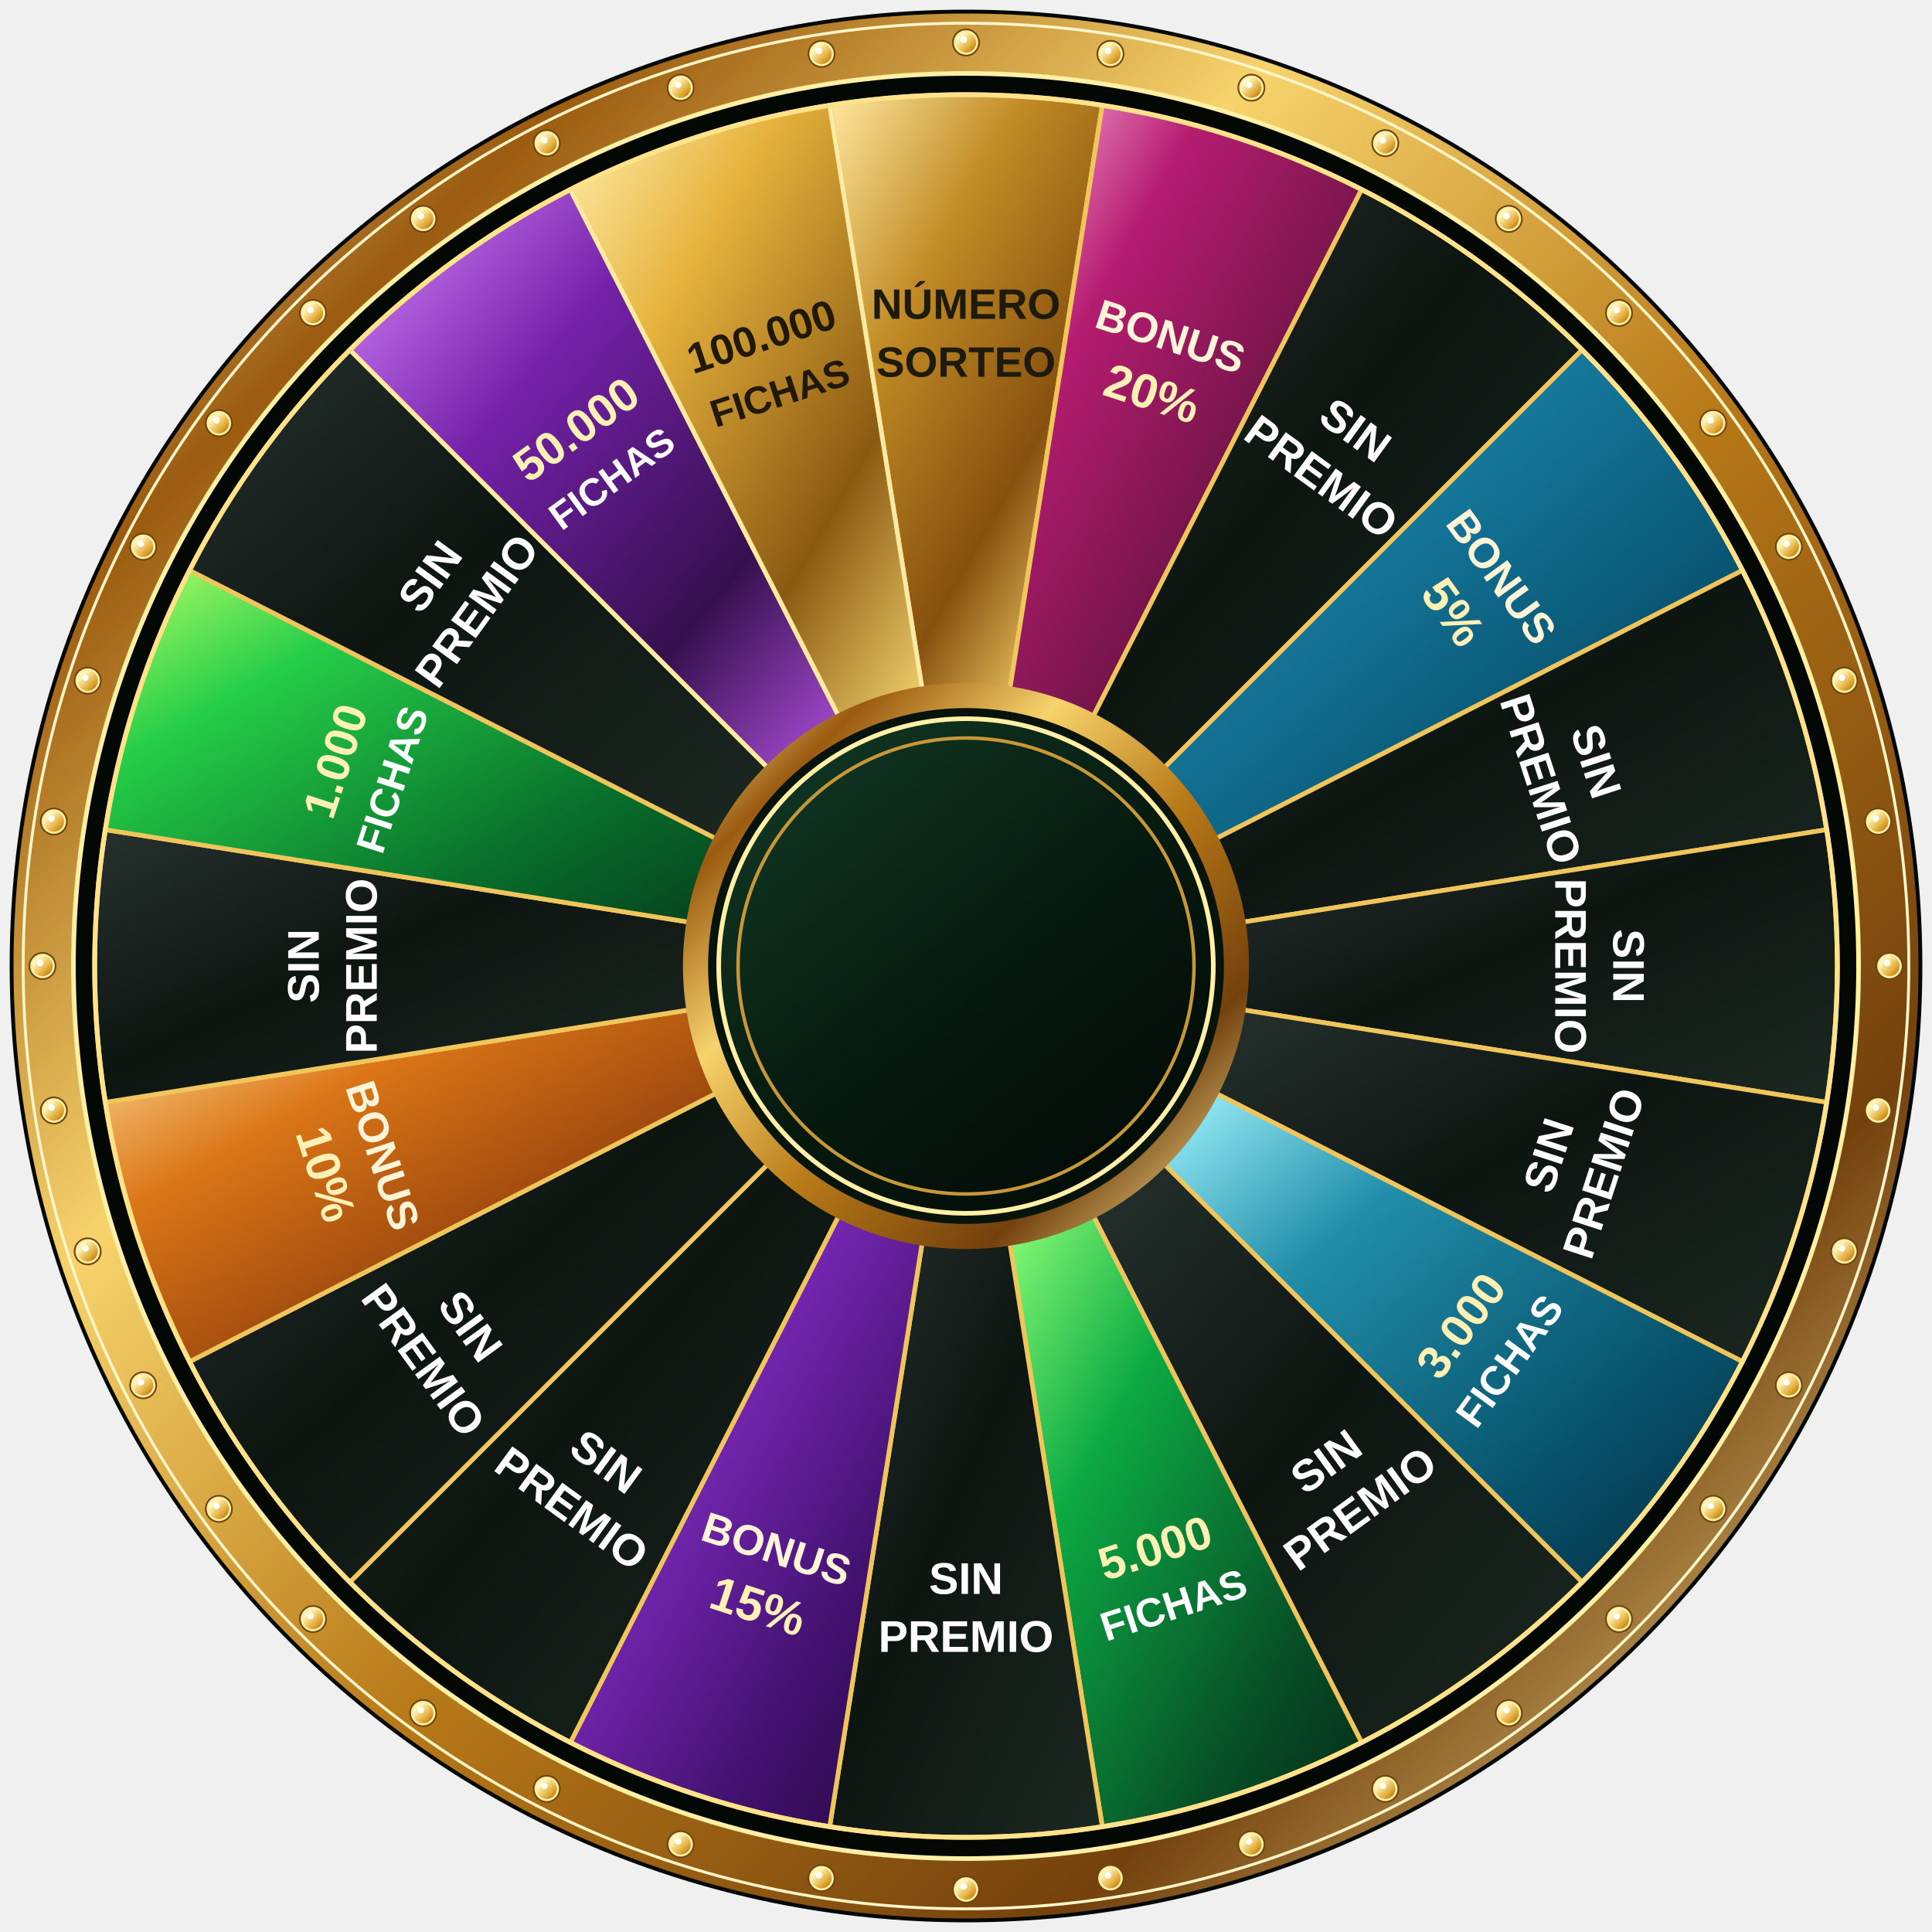
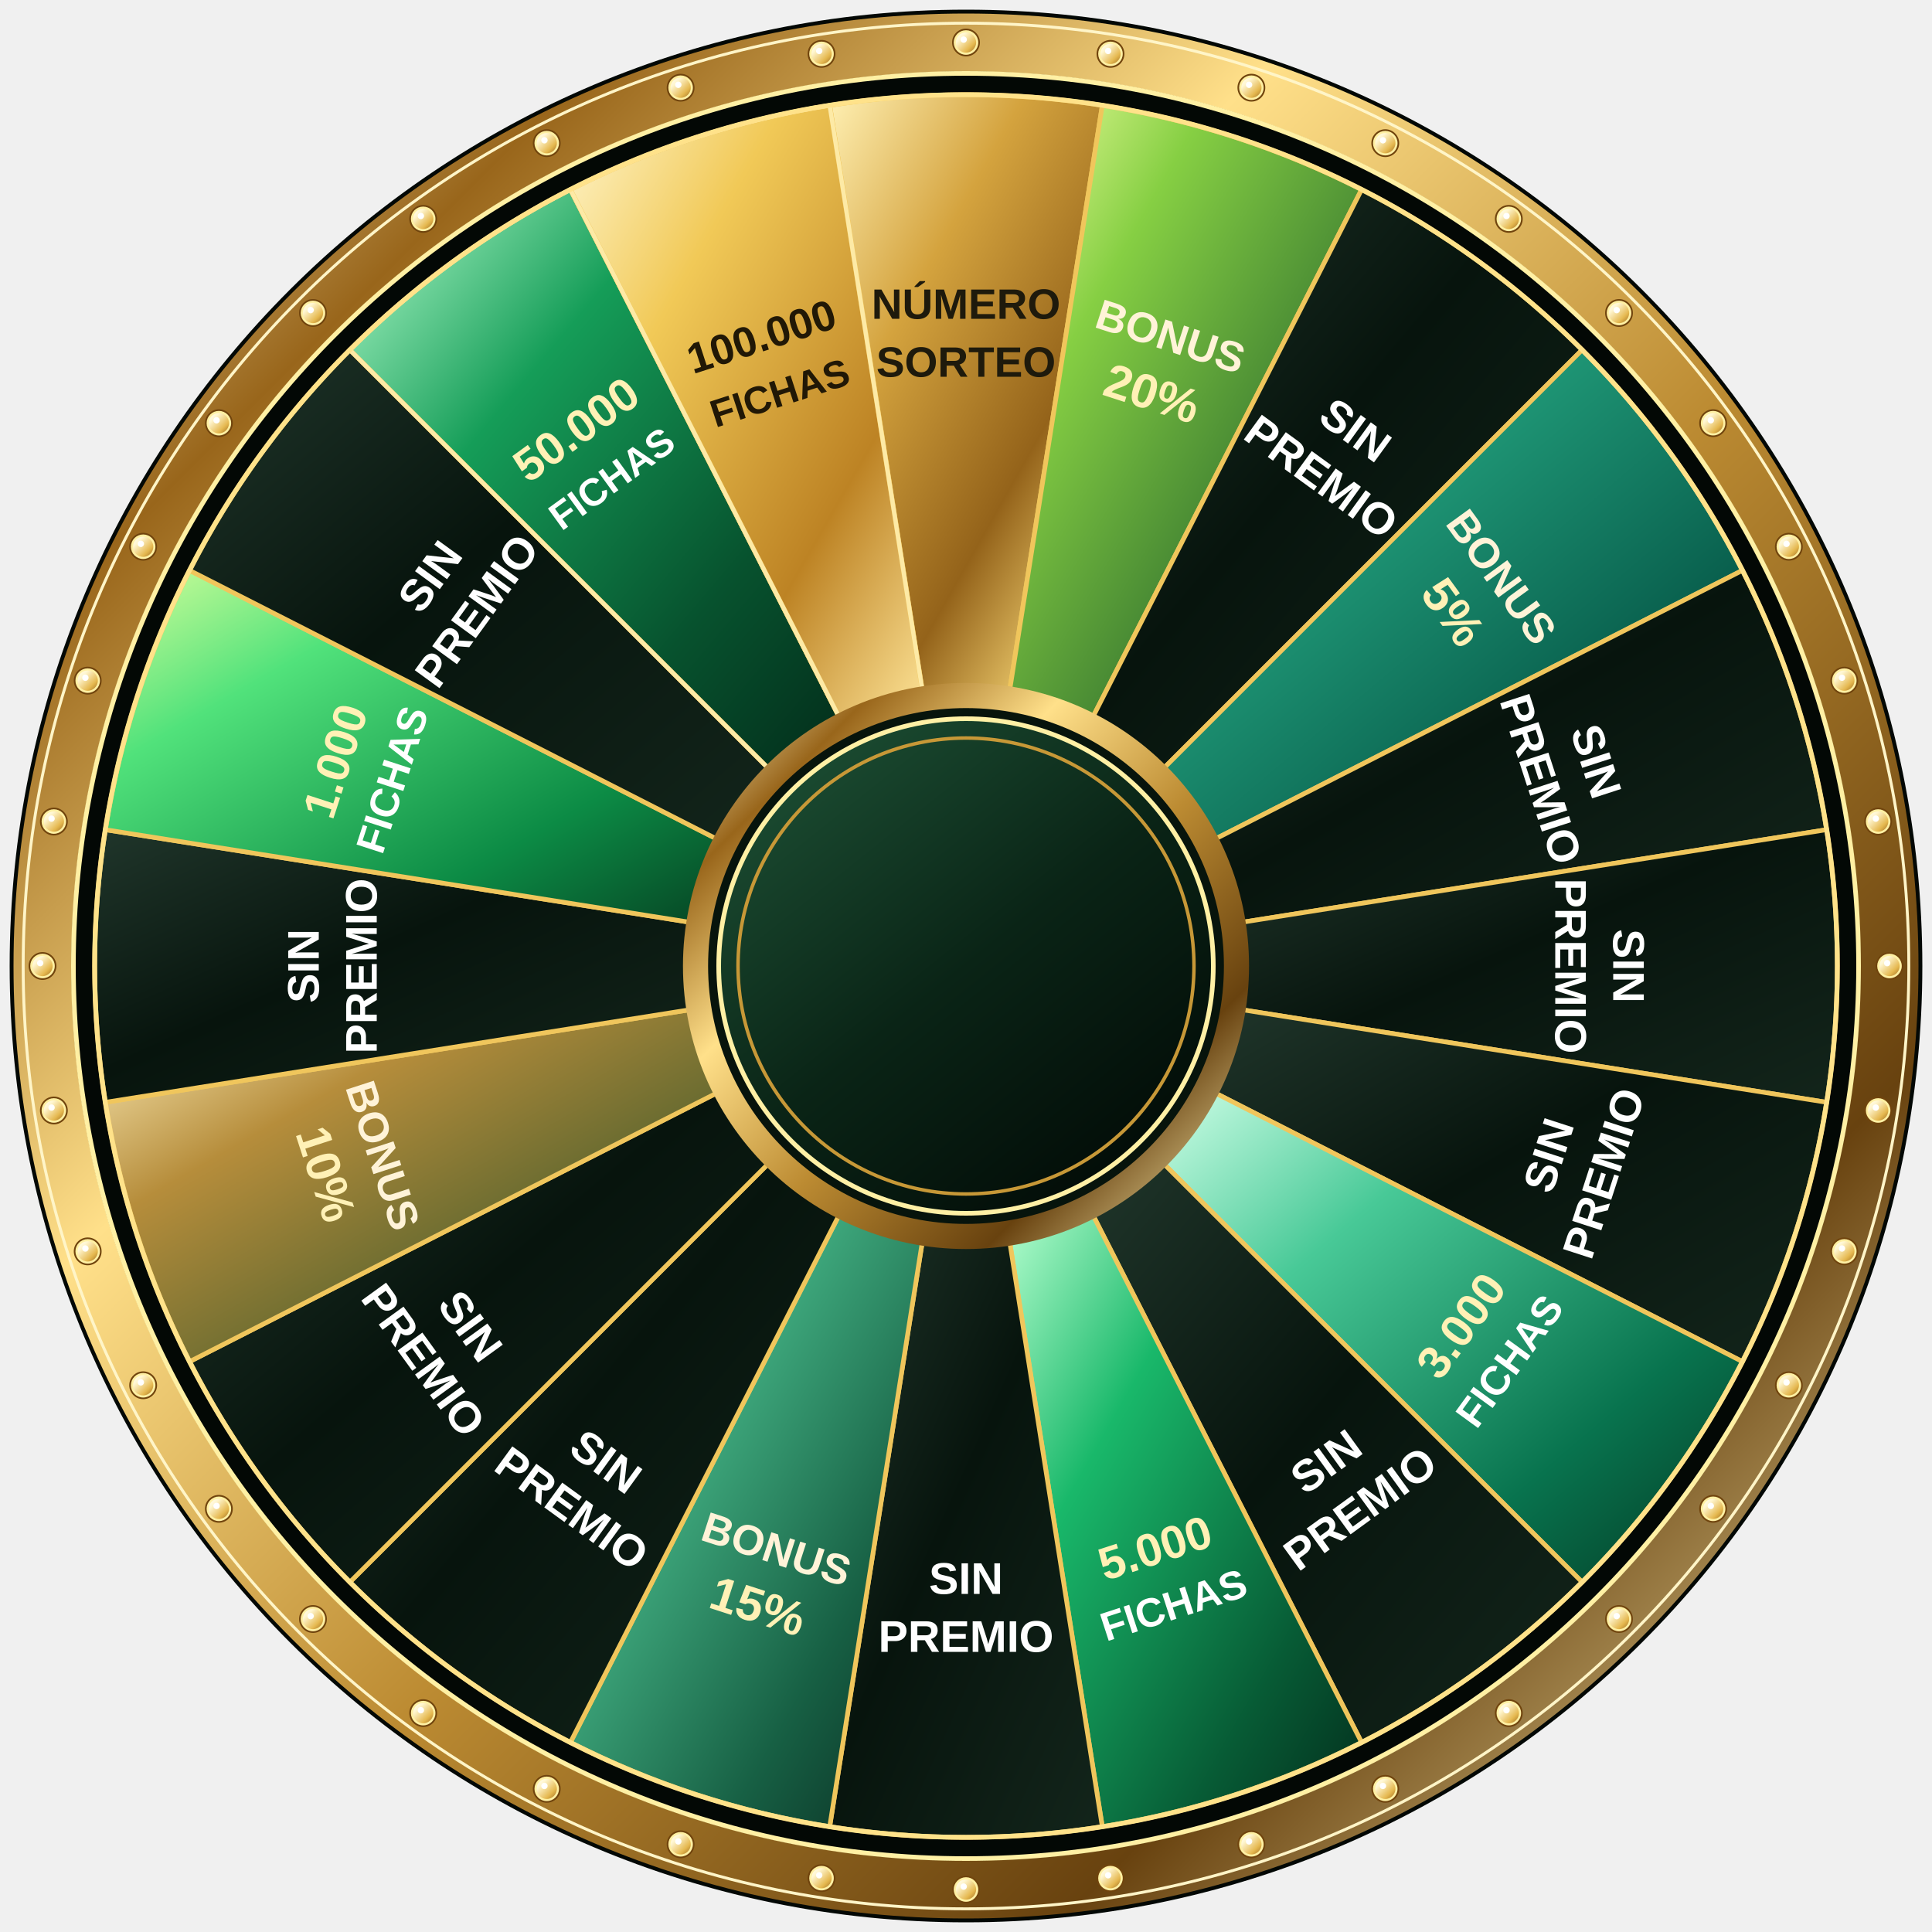
<svg xmlns="http://www.w3.org/2000/svg" width="1200" height="1200" viewBox="0 0 1000 1000" role="img" aria-label="Ruleta de premios FREEHAND con veinte sectores">
  <defs>
    <linearGradient id="rim" x1="0" y1="0" x2="1" y2="1">
-       <stop stop-color="#fff2a7" />
-       <stop offset=".16" stop-color="#9b5b10" />
-       <stop offset=".34" stop-color="#f7d36c" />
-       <stop offset=".55" stop-color="#b87918" />
-       <stop offset=".78" stop-color="#74410d" />
-       <stop offset="1" stop-color="#ffef9d" />
+       <stop stop-color="#fff5c9" />
+       <stop offset=".16" stop-color="#99661b" />
+       <stop offset=".34" stop-color="#ffe08a" />
+       <stop offset=".55" stop-color="#bc8b32" />
+       <stop offset=".78" stop-color="#68420f" />
+       <stop offset="1" stop-color="#fff1b2" />
    </linearGradient>
    <linearGradient id="gold" x1="0" y1="0" x2=".8" y2="1">
-       <stop stop-color="#ffe9a0" />
-       <stop offset=".35" stop-color="#c18b25" />
-       <stop offset=".72" stop-color="#86500f" />
-       <stop offset="1" stop-color="#f7d36b" />
+       <stop stop-color="#fff0b3" />
+       <stop offset=".35" stop-color="#d4a33e" />
+       <stop offset=".72" stop-color="#94631a" />
+       <stop offset="1" stop-color="#f9d978" />
    </linearGradient>
    <linearGradient id="goldJackpot" x1="0" y1="0" x2="1" y2="1">
-       <stop stop-color="#fff0ac" />
-       <stop offset=".3" stop-color="#e6b23c" />
-       <stop offset=".7" stop-color="#8b5a12" />
-       <stop offset="1" stop-color="#f6d772" />
+       <stop stop-color="#fff6ce" />
+       <stop offset=".3" stop-color="#f1c957" />
+       <stop offset=".7" stop-color="#bd8324" />
+       <stop offset="1" stop-color="#ffe69a" />
    </linearGradient>
    <linearGradient id="purpleJackpot" x1="0" y1="0" x2="1" y2="1">
-       <stop stop-color="#d98aff" />
-       <stop offset=".34" stop-color="#7521aa" />
-       <stop offset=".72" stop-color="#35104f" />
-       <stop offset="1" stop-color="#b452e0" />
+       <stop stop-color="#b8ffd0" />
+       <stop offset=".34" stop-color="#159d58" />
+       <stop offset=".72" stop-color="#07522e" />
+       <stop offset="1" stop-color="#032c1a" />
    </linearGradient>
    <linearGradient id="dark" x1="0" y1="0" x2="1" y2="1">
-       <stop stop-color="#26312d" />
-       <stop offset=".45" stop-color="#0d1511" />
-       <stop offset="1" stop-color="#1c2822" />
+       <stop stop-color="#20362b" />
+       <stop offset=".45" stop-color="#07140d" />
+       <stop offset="1" stop-color="#13251b" />
    </linearGradient>
    <linearGradient id="green" x1="0" y1="0" x2="1" y2="1">
-       <stop stop-color="#b5ff67" />
-       <stop offset=".28" stop-color="#25ce48" />
-       <stop offset=".72" stop-color="#08702b" />
-       <stop offset="1" stop-color="#06401e" />
+       <stop stop-color="#d8ff9b" />
+       <stop offset=".28" stop-color="#51e27b" />
+       <stop offset=".72" stop-color="#0c8b45" />
+       <stop offset="1" stop-color="#064323" />
    </linearGradient>
    <linearGradient id="emerald" x1="0" y1="0" x2="1" y2="1">
-       <stop stop-color="#8dff78" />
-       <stop offset=".32" stop-color="#0caa43" />
-       <stop offset=".75" stop-color="#075027" />
-       <stop offset="1" stop-color="#032b19" />
+       <stop stop-color="#b6ffd0" />
+       <stop offset=".32" stop-color="#19b86a" />
+       <stop offset=".75" stop-color="#075b35" />
+       <stop offset="1" stop-color="#032d1c" />
    </linearGradient>
    <linearGradient id="blue" x1="0" y1="0" x2="1" y2="1">
-       <stop stop-color="#8af1ff" />
-       <stop offset=".3" stop-color="#187fa5" />
-       <stop offset=".75" stop-color="#07516d" />
-       <stop offset="1" stop-color="#062c43" />
+       <stop stop-color="#a9ffdd" />
+       <stop offset=".3" stop-color="#229e7b" />
+       <stop offset=".75" stop-color="#075b4a" />
+       <stop offset="1" stop-color="#053127" />
    </linearGradient>
    <linearGradient id="cyan" x1="0" y1="0" x2="1" y2="1">
-       <stop stop-color="#a5f7ff" />
-       <stop offset=".3" stop-color="#218eaa" />
-       <stop offset=".72" stop-color="#07526b" />
-       <stop offset="1" stop-color="#052c40" />
+       <stop stop-color="#d0ffe8" />
+       <stop offset=".3" stop-color="#48c997" />
+       <stop offset=".72" stop-color="#08734e" />
+       <stop offset="1" stop-color="#043923" />
    </linearGradient>
    <linearGradient id="magenta" x1="0" y1="0" x2="1" y2="1">
-       <stop stop-color="#ffaddb" />
-       <stop offset=".28" stop-color="#b51c70" />
-       <stop offset=".74" stop-color="#5c123c" />
-       <stop offset="1" stop-color="#310a23" />
+       <stop stop-color="#edff9d" />
+       <stop offset=".28" stop-color="#86cf43" />
+       <stop offset=".74" stop-color="#31702e" />
+       <stop offset="1" stop-color="#183b22" />
    </linearGradient>
    <linearGradient id="purple" x1="0" y1="0" x2="1" y2="1">
-       <stop stop-color="#d7a1ff" />
-       <stop offset=".3" stop-color="#822bc1" />
-       <stop offset=".72" stop-color="#40116d" />
-       <stop offset="1" stop-color="#27083e" />
+       <stop stop-color="#d0ffe5" />
+       <stop offset=".3" stop-color="#47b889" />
+       <stop offset=".72" stop-color="#176044" />
+       <stop offset="1" stop-color="#092c21" />
    </linearGradient>
    <linearGradient id="orange" x1="0" y1="0" x2="1" y2="1">
-       <stop stop-color="#ffe0a0" />
-       <stop offset=".3" stop-color="#db7617" />
-       <stop offset=".72" stop-color="#8b3b0b" />
-       <stop offset="1" stop-color="#4a1c07" />
+       <stop stop-color="#fff0bc" />
+       <stop offset=".3" stop-color="#b68d3b" />
+       <stop offset=".72" stop-color="#52612d" />
+       <stop offset="1" stop-color="#27351e" />
    </linearGradient>
    <linearGradient id="face" x1="0" y1="0" x2=".8" y2="1">
-       <stop stop-color="#143d28" />
-       <stop offset=".55" stop-color="#071b10" />
+       <stop stop-color="#20583a" />
+       <stop offset=".55" stop-color="#0a2416" />
      <stop offset="1" stop-color="#020a06" />
    </linearGradient>
    <linearGradient id="light" x1="0" y1="0" x2="1" y2="1">
      <stop stop-color="#fff" />
-       <stop offset=".28" stop-color="#fff2b3" />
-       <stop offset=".7" stop-color="#dfa32c" />
-       <stop offset="1" stop-color="#8b5511" />
+       <stop offset=".28" stop-color="#fff6d0" />
+       <stop offset=".7" stop-color="#e5b84f" />
+       <stop offset="1" stop-color="#94601a" />
    </linearGradient>
  </defs>
  <g shape-rendering="geometricPrecision" text-rendering="geometricPrecision">
    <circle cx="500" cy="500" r="490" fill="#030805" stroke="#030805" stroke-width="10" />
    <circle cx="500" cy="500" r="478" fill="none" stroke="url(#rim)" stroke-width="30" />
    <circle cx="500" cy="500" r="462" fill="none" stroke="#fff0a4" stroke-width="2.4" />
    <circle cx="500" cy="500" r="445" fill="#07100b" stroke="#6c4a18" stroke-width="3" />
    <path d="M478.099,361.724 L429.448,54.553 A451,451 0 0 1 570.552,54.553 L521.901,361.724 A140,140 0 0 0 478.099,361.724 Z" fill="url(#gold)" stroke="#f0c65c" stroke-width="2.4" stroke-linejoin="round" />
    <g transform="translate(500 500) rotate(0) translate(0 -330) rotate(0)" text-anchor="middle" font-family="Arial,Helvetica,sans-serif" font-weight="900">
      <text x="0" y="-5" font-size="22" fill="#1e1a0c">NÚMERO</text>
      <text x="0" y="25" font-size="22" fill="#1e1a0c">SORTEO</text>
    </g>
    <path d="M521.901,361.724 L570.552,54.553 A451,451 0 0 1 704.750,98.156 L563.559,375.259 A140,140 0 0 0 521.901,361.724 Z" fill="url(#magenta)" stroke="#f0c65c" stroke-width="2.4" stroke-linejoin="round" />
    <g transform="translate(500 500) rotate(18) translate(0 -330) rotate(0)" text-anchor="middle" font-family="Arial,Helvetica,sans-serif" font-weight="900">
      <text x="0" y="-5" font-size="22" fill="#fff3d8">BONUS</text>
      <text x="0" y="27" font-size="25" fill="#fff1b6">20%</text>
    </g>
    <path d="M563.559,375.259 L704.750,98.156 A451,451 0 0 1 818.905,181.095 L598.995,401.005 A140,140 0 0 0 563.559,375.259 Z" fill="url(#dark)" stroke="#f0c65c" stroke-width="2.4" stroke-linejoin="round" />
    <g transform="translate(500 500) rotate(36) translate(0 -330) rotate(0)" text-anchor="middle" font-family="Arial,Helvetica,sans-serif" font-weight="900">
      <text x="0" y="-5" font-size="23" fill="#ffffff">SIN</text>
      <text x="0" y="25" font-size="23" fill="#ffffff">PREMIO</text>
    </g>
    <path d="M598.995,401.005 L818.905,181.095 A451,451 0 0 1 901.844,295.250 L624.741,436.441 A140,140 0 0 0 598.995,401.005 Z" fill="url(#blue)" stroke="#f0c65c" stroke-width="2.4" stroke-linejoin="round" />
    <g transform="translate(500 500) rotate(54) translate(0 -330) rotate(0)" text-anchor="middle" font-family="Arial,Helvetica,sans-serif" font-weight="900">
      <text x="0" y="-5" font-size="22" fill="#fff3d8">BONUS</text>
      <text x="0" y="27" font-size="25" fill="#fff1b6">5%</text>
    </g>
    <path d="M624.741,436.441 L901.844,295.250 A451,451 0 0 1 945.447,429.448 L638.276,478.099 A140,140 0 0 0 624.741,436.441 Z" fill="url(#dark)" stroke="#f0c65c" stroke-width="2.4" stroke-linejoin="round" />
    <g transform="translate(500 500) rotate(72) translate(0 -330) rotate(0)" text-anchor="middle" font-family="Arial,Helvetica,sans-serif" font-weight="900">
      <text x="0" y="-5" font-size="23" fill="#ffffff">SIN</text>
      <text x="0" y="25" font-size="23" fill="#ffffff">PREMIO</text>
    </g>
    <path d="M638.276,478.099 L945.447,429.448 A451,451 0 0 1 945.447,570.552 L638.276,521.901 A140,140 0 0 0 638.276,478.099 Z" fill="url(#dark)" stroke="#f0c65c" stroke-width="2.4" stroke-linejoin="round" />
    <g transform="translate(500 500) rotate(90) translate(0 -330) rotate(0)" text-anchor="middle" font-family="Arial,Helvetica,sans-serif" font-weight="900">
      <text x="0" y="-5" font-size="23" fill="#ffffff">SIN</text>
      <text x="0" y="25" font-size="23" fill="#ffffff">PREMIO</text>
    </g>
    <path d="M638.276,521.901 L945.447,570.552 A451,451 0 0 1 901.844,704.750 L624.741,563.559 A140,140 0 0 0 638.276,521.901 Z" fill="url(#dark)" stroke="#f0c65c" stroke-width="2.4" stroke-linejoin="round" />
    <g transform="translate(500 500) rotate(108) translate(0 -330) rotate(180)" text-anchor="middle" font-family="Arial,Helvetica,sans-serif" font-weight="900">
      <text x="0" y="-5" font-size="23" fill="#ffffff">SIN</text>
      <text x="0" y="25" font-size="23" fill="#ffffff">PREMIO</text>
    </g>
    <path d="M624.741,563.559 L901.844,704.750 A451,451 0 0 1 818.905,818.905 L598.995,598.995 A140,140 0 0 0 624.741,563.559 Z" fill="url(#cyan)" stroke="#f0c65c" stroke-width="2.4" stroke-linejoin="round" />
    <g transform="translate(500 500) rotate(126) translate(0 -330) rotate(180)" text-anchor="middle" font-family="Arial,Helvetica,sans-serif" font-weight="900">
      <text x="0" y="-5" font-size="24" fill="#fff1b6">3.000</text>
      <text x="0" y="25" font-size="21" fill="#ffffff">FICHAS</text>
    </g>
    <path d="M598.995,598.995 L818.905,818.905 A451,451 0 0 1 704.750,901.844 L563.559,624.741 A140,140 0 0 0 598.995,598.995 Z" fill="url(#dark)" stroke="#f0c65c" stroke-width="2.4" stroke-linejoin="round" />
    <g transform="translate(500 500) rotate(144) translate(0 -330) rotate(180)" text-anchor="middle" font-family="Arial,Helvetica,sans-serif" font-weight="900">
      <text x="0" y="-5" font-size="23" fill="#ffffff">SIN</text>
      <text x="0" y="25" font-size="23" fill="#ffffff">PREMIO</text>
    </g>
    <path d="M563.559,624.741 L704.750,901.844 A451,451 0 0 1 570.552,945.447 L521.901,638.276 A140,140 0 0 0 563.559,624.741 Z" fill="url(#emerald)" stroke="#f0c65c" stroke-width="2.4" stroke-linejoin="round" />
    <g transform="translate(500 500) rotate(162) translate(0 -330) rotate(180)" text-anchor="middle" font-family="Arial,Helvetica,sans-serif" font-weight="900">
      <text x="0" y="-5" font-size="24" fill="#fff1b6">5.000</text>
      <text x="0" y="25" font-size="21" fill="#ffffff">FICHAS</text>
    </g>
    <path d="M521.901,638.276 L570.552,945.447 A451,451 0 0 1 429.448,945.447 L478.099,638.276 A140,140 0 0 0 521.901,638.276 Z" fill="url(#dark)" stroke="#f0c65c" stroke-width="2.4" stroke-linejoin="round" />
    <g transform="translate(500 500) rotate(180) translate(0 -330) rotate(180)" text-anchor="middle" font-family="Arial,Helvetica,sans-serif" font-weight="900">
      <text x="0" y="-5" font-size="23" fill="#ffffff">SIN</text>
      <text x="0" y="25" font-size="23" fill="#ffffff">PREMIO</text>
    </g>
    <path d="M478.099,638.276 L429.448,945.447 A451,451 0 0 1 295.250,901.844 L436.441,624.741 A140,140 0 0 0 478.099,638.276 Z" fill="url(#purple)" stroke="#f0c65c" stroke-width="2.4" stroke-linejoin="round" />
    <g transform="translate(500 500) rotate(198) translate(0 -330) rotate(180)" text-anchor="middle" font-family="Arial,Helvetica,sans-serif" font-weight="900">
      <text x="0" y="-5" font-size="22" fill="#fff3d8">BONUS</text>
      <text x="0" y="27" font-size="25" fill="#fff1b6">15%</text>
    </g>
    <path d="M436.441,624.741 L295.250,901.844 A451,451 0 0 1 181.095,818.905 L401.005,598.995 A140,140 0 0 0 436.441,624.741 Z" fill="url(#dark)" stroke="#f0c65c" stroke-width="2.4" stroke-linejoin="round" />
    <g transform="translate(500 500) rotate(216) translate(0 -330) rotate(180)" text-anchor="middle" font-family="Arial,Helvetica,sans-serif" font-weight="900">
      <text x="0" y="-5" font-size="23" fill="#ffffff">SIN</text>
      <text x="0" y="25" font-size="23" fill="#ffffff">PREMIO</text>
    </g>
    <path d="M401.005,598.995 L181.095,818.905 A451,451 0 0 1 98.156,704.750 L375.259,563.559 A140,140 0 0 0 401.005,598.995 Z" fill="url(#dark)" stroke="#f0c65c" stroke-width="2.4" stroke-linejoin="round" />
    <g transform="translate(500 500) rotate(234) translate(0 -330) rotate(180)" text-anchor="middle" font-family="Arial,Helvetica,sans-serif" font-weight="900">
      <text x="0" y="-5" font-size="23" fill="#ffffff">SIN</text>
      <text x="0" y="25" font-size="23" fill="#ffffff">PREMIO</text>
    </g>
    <path d="M375.259,563.559 L98.156,704.750 A451,451 0 0 1 54.553,570.552 L361.724,521.901 A140,140 0 0 0 375.259,563.559 Z" fill="url(#orange)" stroke="#f0c65c" stroke-width="2.4" stroke-linejoin="round" />
    <g transform="translate(500 500) rotate(252) translate(0 -330) rotate(180)" text-anchor="middle" font-family="Arial,Helvetica,sans-serif" font-weight="900">
      <text x="0" y="-5" font-size="22" fill="#fff3d8">BONUS</text>
      <text x="0" y="27" font-size="25" fill="#fff1b6">10%</text>
    </g>
    <path d="M361.724,521.901 L54.553,570.552 A451,451 0 0 1 54.553,429.448 L361.724,478.099 A140,140 0 0 0 361.724,521.901 Z" fill="url(#dark)" stroke="#f0c65c" stroke-width="2.4" stroke-linejoin="round" />
    <g transform="translate(500 500) rotate(270) translate(0 -330) rotate(0)" text-anchor="middle" font-family="Arial,Helvetica,sans-serif" font-weight="900">
      <text x="0" y="-5" font-size="23" fill="#ffffff">SIN</text>
      <text x="0" y="25" font-size="23" fill="#ffffff">PREMIO</text>
    </g>
    <path d="M361.724,478.099 L54.553,429.448 A451,451 0 0 1 98.156,295.250 L375.259,436.441 A140,140 0 0 0 361.724,478.099 Z" fill="url(#green)" stroke="#f0c65c" stroke-width="2.4" stroke-linejoin="round" />
    <g transform="translate(500 500) rotate(288) translate(0 -330) rotate(0)" text-anchor="middle" font-family="Arial,Helvetica,sans-serif" font-weight="900">
      <text x="0" y="-5" font-size="24" fill="#fff1b6">1.000</text>
      <text x="0" y="25" font-size="21" fill="#ffffff">FICHAS</text>
    </g>
    <path d="M375.259,436.441 L98.156,295.250 A451,451 0 0 1 181.095,181.095 L401.005,401.005 A140,140 0 0 0 375.259,436.441 Z" fill="url(#dark)" stroke="#f0c65c" stroke-width="2.4" stroke-linejoin="round" />
    <g transform="translate(500 500) rotate(306) translate(0 -330) rotate(0)" text-anchor="middle" font-family="Arial,Helvetica,sans-serif" font-weight="900">
      <text x="0" y="-5" font-size="23" fill="#ffffff">SIN</text>
      <text x="0" y="25" font-size="23" fill="#ffffff">PREMIO</text>
    </g>
    <path d="M401.005,401.005 L181.095,181.095 A451,451 0 0 1 295.250,98.156 L436.441,375.259 A140,140 0 0 0 401.005,401.005 Z" fill="url(#purpleJackpot)" stroke="#f0c65c" stroke-width="2.4" stroke-linejoin="round" />
    <path d="M401.005,401.005 L181.095,181.095 A451,451 0 0 1 295.250,98.156 L436.441,375.259 A140,140 0 0 0 401.005,401.005 Z" fill="none" stroke="#fff0b3" stroke-width="2.2" stroke-opacity=".85" />
    <g transform="translate(500 500) rotate(324) translate(0 -330) rotate(0)" text-anchor="middle" font-family="Arial,Helvetica,sans-serif" font-weight="900">
      <text x="0" y="-5" font-size="24" fill="#fff1b6">50.000</text>
      <text x="0" y="25" font-size="20" fill="#ffffff">FICHAS</text>
    </g>
    <path d="M436.441,375.259 L295.250,98.156 A451,451 0 0 1 429.448,54.553 L478.099,361.724 A140,140 0 0 0 436.441,375.259 Z" fill="url(#goldJackpot)" stroke="#f0c65c" stroke-width="2.4" stroke-linejoin="round" />
    <path d="M436.441,375.259 L295.250,98.156 A451,451 0 0 1 429.448,54.553 L478.099,361.724 A140,140 0 0 0 436.441,375.259 Z" fill="none" stroke="#fff0b3" stroke-width="2.2" stroke-opacity=".85" />
    <g transform="translate(500 500) rotate(342) translate(0 -330) rotate(0)" text-anchor="middle" font-family="Arial,Helvetica,sans-serif" font-weight="900">
      <text x="0" y="-5" font-size="22" fill="#211806">100.000</text>
      <text x="0" y="25" font-size="20" fill="#211806">FICHAS</text>
    </g>
    <circle cx="500" cy="500" r="451" fill="none" stroke="#ffe28a" stroke-width="2.5" />
    <circle cx="500" cy="500" r="140" fill="#07140c" stroke="url(#rim)" stroke-width="13" />
    <circle cx="500" cy="500" r="128" fill="url(#face)" stroke="#fff0a5" stroke-width="2.4" />
    <circle cx="500" cy="500" r="118" fill="none" stroke="#c79837" stroke-width="1.8" />
    <circle cx="500.00" cy="22.00" r="7.2" fill="#70440d" />
    <circle cx="500.00" cy="22.00" r="5.8" fill="url(#light)" stroke="#fff0a3" stroke-width="1.1" />
    <circle cx="498.80" cy="20.50" r="1.65" fill="#fff" />
    <circle cx="574.78" cy="27.88" r="7.2" fill="#70440d" />
    <circle cx="574.78" cy="27.88" r="5.8" fill="url(#light)" stroke="#fff0a3" stroke-width="1.1" />
    <circle cx="573.58" cy="26.38" r="1.65" fill="#fff" />
    <circle cx="647.71" cy="45.39" r="7.2" fill="#70440d" />
    <circle cx="647.71" cy="45.39" r="5.8" fill="url(#light)" stroke="#fff0a3" stroke-width="1.1" />
    <circle cx="646.51" cy="43.89" r="1.65" fill="#fff" />
    <circle cx="717.01" cy="74.10" r="7.2" fill="#70440d" />
    <circle cx="717.01" cy="74.10" r="5.8" fill="url(#light)" stroke="#fff0a3" stroke-width="1.1" />
    <circle cx="715.81" cy="72.60" r="1.65" fill="#fff" />
    <circle cx="780.96" cy="113.29" r="7.2" fill="#70440d" />
    <circle cx="780.96" cy="113.29" r="5.8" fill="url(#light)" stroke="#fff0a3" stroke-width="1.1" />
    <circle cx="779.76" cy="111.79" r="1.65" fill="#fff" />
    <circle cx="838.00" cy="162.00" r="7.2" fill="#70440d" />
    <circle cx="838.00" cy="162.00" r="5.8" fill="url(#light)" stroke="#fff0a3" stroke-width="1.1" />
    <circle cx="836.80" cy="160.50" r="1.65" fill="#fff" />
    <circle cx="886.71" cy="219.04" r="7.2" fill="#70440d" />
    <circle cx="886.71" cy="219.04" r="5.8" fill="url(#light)" stroke="#fff0a3" stroke-width="1.1" />
    <circle cx="885.51" cy="217.54" r="1.65" fill="#fff" />
    <circle cx="925.90" cy="282.99" r="7.2" fill="#70440d" />
    <circle cx="925.90" cy="282.99" r="5.8" fill="url(#light)" stroke="#fff0a3" stroke-width="1.1" />
    <circle cx="924.70" cy="281.49" r="1.65" fill="#fff" />
    <circle cx="954.61" cy="352.29" r="7.2" fill="#70440d" />
    <circle cx="954.61" cy="352.29" r="5.8" fill="url(#light)" stroke="#fff0a3" stroke-width="1.1" />
    <circle cx="953.41" cy="350.79" r="1.65" fill="#fff" />
    <circle cx="972.12" cy="425.22" r="7.2" fill="#70440d" />
    <circle cx="972.12" cy="425.22" r="5.8" fill="url(#light)" stroke="#fff0a3" stroke-width="1.1" />
    <circle cx="970.92" cy="423.72" r="1.65" fill="#fff" />
    <circle cx="978.00" cy="500.00" r="7.2" fill="#70440d" />
    <circle cx="978.00" cy="500.00" r="5.8" fill="url(#light)" stroke="#fff0a3" stroke-width="1.1" />
    <circle cx="976.80" cy="498.50" r="1.65" fill="#fff" />
    <circle cx="972.12" cy="574.78" r="7.2" fill="#70440d" />
    <circle cx="972.12" cy="574.78" r="5.8" fill="url(#light)" stroke="#fff0a3" stroke-width="1.1" />
    <circle cx="970.92" cy="573.28" r="1.65" fill="#fff" />
    <circle cx="954.61" cy="647.71" r="7.2" fill="#70440d" />
    <circle cx="954.61" cy="647.71" r="5.8" fill="url(#light)" stroke="#fff0a3" stroke-width="1.1" />
    <circle cx="953.41" cy="646.21" r="1.65" fill="#fff" />
    <circle cx="925.90" cy="717.01" r="7.2" fill="#70440d" />
    <circle cx="925.90" cy="717.01" r="5.8" fill="url(#light)" stroke="#fff0a3" stroke-width="1.1" />
    <circle cx="924.70" cy="715.51" r="1.65" fill="#fff" />
    <circle cx="886.71" cy="780.96" r="7.2" fill="#70440d" />
    <circle cx="886.71" cy="780.96" r="5.8" fill="url(#light)" stroke="#fff0a3" stroke-width="1.1" />
    <circle cx="885.51" cy="779.46" r="1.65" fill="#fff" />
    <circle cx="838.00" cy="838.00" r="7.2" fill="#70440d" />
    <circle cx="838.00" cy="838.00" r="5.8" fill="url(#light)" stroke="#fff0a3" stroke-width="1.1" />
    <circle cx="836.80" cy="836.50" r="1.65" fill="#fff" />
    <circle cx="780.96" cy="886.71" r="7.2" fill="#70440d" />
    <circle cx="780.96" cy="886.71" r="5.8" fill="url(#light)" stroke="#fff0a3" stroke-width="1.1" />
    <circle cx="779.76" cy="885.21" r="1.65" fill="#fff" />
    <circle cx="717.01" cy="925.90" r="7.2" fill="#70440d" />
    <circle cx="717.01" cy="925.90" r="5.8" fill="url(#light)" stroke="#fff0a3" stroke-width="1.1" />
    <circle cx="715.81" cy="924.40" r="1.65" fill="#fff" />
    <circle cx="647.71" cy="954.61" r="7.2" fill="#70440d" />
    <circle cx="647.71" cy="954.61" r="5.8" fill="url(#light)" stroke="#fff0a3" stroke-width="1.1" />
    <circle cx="646.51" cy="953.11" r="1.65" fill="#fff" />
    <circle cx="574.78" cy="972.12" r="7.2" fill="#70440d" />
    <circle cx="574.78" cy="972.12" r="5.8" fill="url(#light)" stroke="#fff0a3" stroke-width="1.1" />
    <circle cx="573.58" cy="970.62" r="1.65" fill="#fff" />
    <circle cx="500.00" cy="978.00" r="7.2" fill="#70440d" />
    <circle cx="500.00" cy="978.00" r="5.8" fill="url(#light)" stroke="#fff0a3" stroke-width="1.1" />
    <circle cx="498.80" cy="976.50" r="1.65" fill="#fff" />
    <circle cx="425.22" cy="972.12" r="7.2" fill="#70440d" />
    <circle cx="425.22" cy="972.12" r="5.8" fill="url(#light)" stroke="#fff0a3" stroke-width="1.1" />
    <circle cx="424.02" cy="970.62" r="1.65" fill="#fff" />
    <circle cx="352.29" cy="954.61" r="7.2" fill="#70440d" />
    <circle cx="352.29" cy="954.61" r="5.8" fill="url(#light)" stroke="#fff0a3" stroke-width="1.1" />
    <circle cx="351.09" cy="953.11" r="1.65" fill="#fff" />
    <circle cx="282.99" cy="925.90" r="7.2" fill="#70440d" />
    <circle cx="282.99" cy="925.90" r="5.8" fill="url(#light)" stroke="#fff0a3" stroke-width="1.1" />
    <circle cx="281.79" cy="924.40" r="1.65" fill="#fff" />
    <circle cx="219.04" cy="886.71" r="7.2" fill="#70440d" />
    <circle cx="219.04" cy="886.71" r="5.8" fill="url(#light)" stroke="#fff0a3" stroke-width="1.1" />
    <circle cx="217.84" cy="885.21" r="1.65" fill="#fff" />
    <circle cx="162.00" cy="838.00" r="7.2" fill="#70440d" />
    <circle cx="162.00" cy="838.00" r="5.8" fill="url(#light)" stroke="#fff0a3" stroke-width="1.1" />
    <circle cx="160.80" cy="836.50" r="1.65" fill="#fff" />
    <circle cx="113.29" cy="780.96" r="7.2" fill="#70440d" />
    <circle cx="113.29" cy="780.96" r="5.8" fill="url(#light)" stroke="#fff0a3" stroke-width="1.1" />
    <circle cx="112.09" cy="779.46" r="1.65" fill="#fff" />
    <circle cx="74.10" cy="717.01" r="7.2" fill="#70440d" />
    <circle cx="74.10" cy="717.01" r="5.8" fill="url(#light)" stroke="#fff0a3" stroke-width="1.1" />
    <circle cx="72.90" cy="715.51" r="1.65" fill="#fff" />
    <circle cx="45.39" cy="647.71" r="7.2" fill="#70440d" />
    <circle cx="45.39" cy="647.71" r="5.8" fill="url(#light)" stroke="#fff0a3" stroke-width="1.1" />
    <circle cx="44.19" cy="646.21" r="1.65" fill="#fff" />
    <circle cx="27.88" cy="574.78" r="7.2" fill="#70440d" />
    <circle cx="27.88" cy="574.78" r="5.8" fill="url(#light)" stroke="#fff0a3" stroke-width="1.1" />
    <circle cx="26.68" cy="573.28" r="1.65" fill="#fff" />
    <circle cx="22.00" cy="500.00" r="7.2" fill="#70440d" />
    <circle cx="22.00" cy="500.00" r="5.8" fill="url(#light)" stroke="#fff0a3" stroke-width="1.1" />
    <circle cx="20.80" cy="498.50" r="1.65" fill="#fff" />
    <circle cx="27.88" cy="425.22" r="7.2" fill="#70440d" />
    <circle cx="27.88" cy="425.22" r="5.8" fill="url(#light)" stroke="#fff0a3" stroke-width="1.1" />
    <circle cx="26.68" cy="423.72" r="1.65" fill="#fff" />
    <circle cx="45.39" cy="352.29" r="7.2" fill="#70440d" />
    <circle cx="45.39" cy="352.29" r="5.8" fill="url(#light)" stroke="#fff0a3" stroke-width="1.1" />
    <circle cx="44.19" cy="350.79" r="1.65" fill="#fff" />
    <circle cx="74.10" cy="282.99" r="7.2" fill="#70440d" />
    <circle cx="74.10" cy="282.99" r="5.8" fill="url(#light)" stroke="#fff0a3" stroke-width="1.1" />
    <circle cx="72.90" cy="281.49" r="1.65" fill="#fff" />
    <circle cx="113.29" cy="219.04" r="7.2" fill="#70440d" />
    <circle cx="113.29" cy="219.04" r="5.8" fill="url(#light)" stroke="#fff0a3" stroke-width="1.1" />
    <circle cx="112.09" cy="217.54" r="1.65" fill="#fff" />
    <circle cx="162.00" cy="162.00" r="7.2" fill="#70440d" />
    <circle cx="162.00" cy="162.00" r="5.8" fill="url(#light)" stroke="#fff0a3" stroke-width="1.1" />
    <circle cx="160.80" cy="160.50" r="1.65" fill="#fff" />
    <circle cx="219.04" cy="113.29" r="7.2" fill="#70440d" />
    <circle cx="219.04" cy="113.29" r="5.8" fill="url(#light)" stroke="#fff0a3" stroke-width="1.1" />
    <circle cx="217.84" cy="111.79" r="1.65" fill="#fff" />
    <circle cx="282.99" cy="74.10" r="7.2" fill="#70440d" />
    <circle cx="282.99" cy="74.10" r="5.8" fill="url(#light)" stroke="#fff0a3" stroke-width="1.1" />
    <circle cx="281.79" cy="72.60" r="1.65" fill="#fff" />
    <circle cx="352.29" cy="45.39" r="7.2" fill="#70440d" />
    <circle cx="352.29" cy="45.39" r="5.8" fill="url(#light)" stroke="#fff0a3" stroke-width="1.1" />
    <circle cx="351.09" cy="43.89" r="1.65" fill="#fff" />
    <circle cx="425.22" cy="27.88" r="7.2" fill="#70440d" />
    <circle cx="425.22" cy="27.88" r="5.8" fill="url(#light)" stroke="#fff0a3" stroke-width="1.1" />
    <circle cx="424.02" cy="26.38" r="1.65" fill="#fff" />
    <circle cx="500" cy="500" r="488" fill="none" stroke="#fff5c8" stroke-width="1.5" />
  </g>
</svg>
